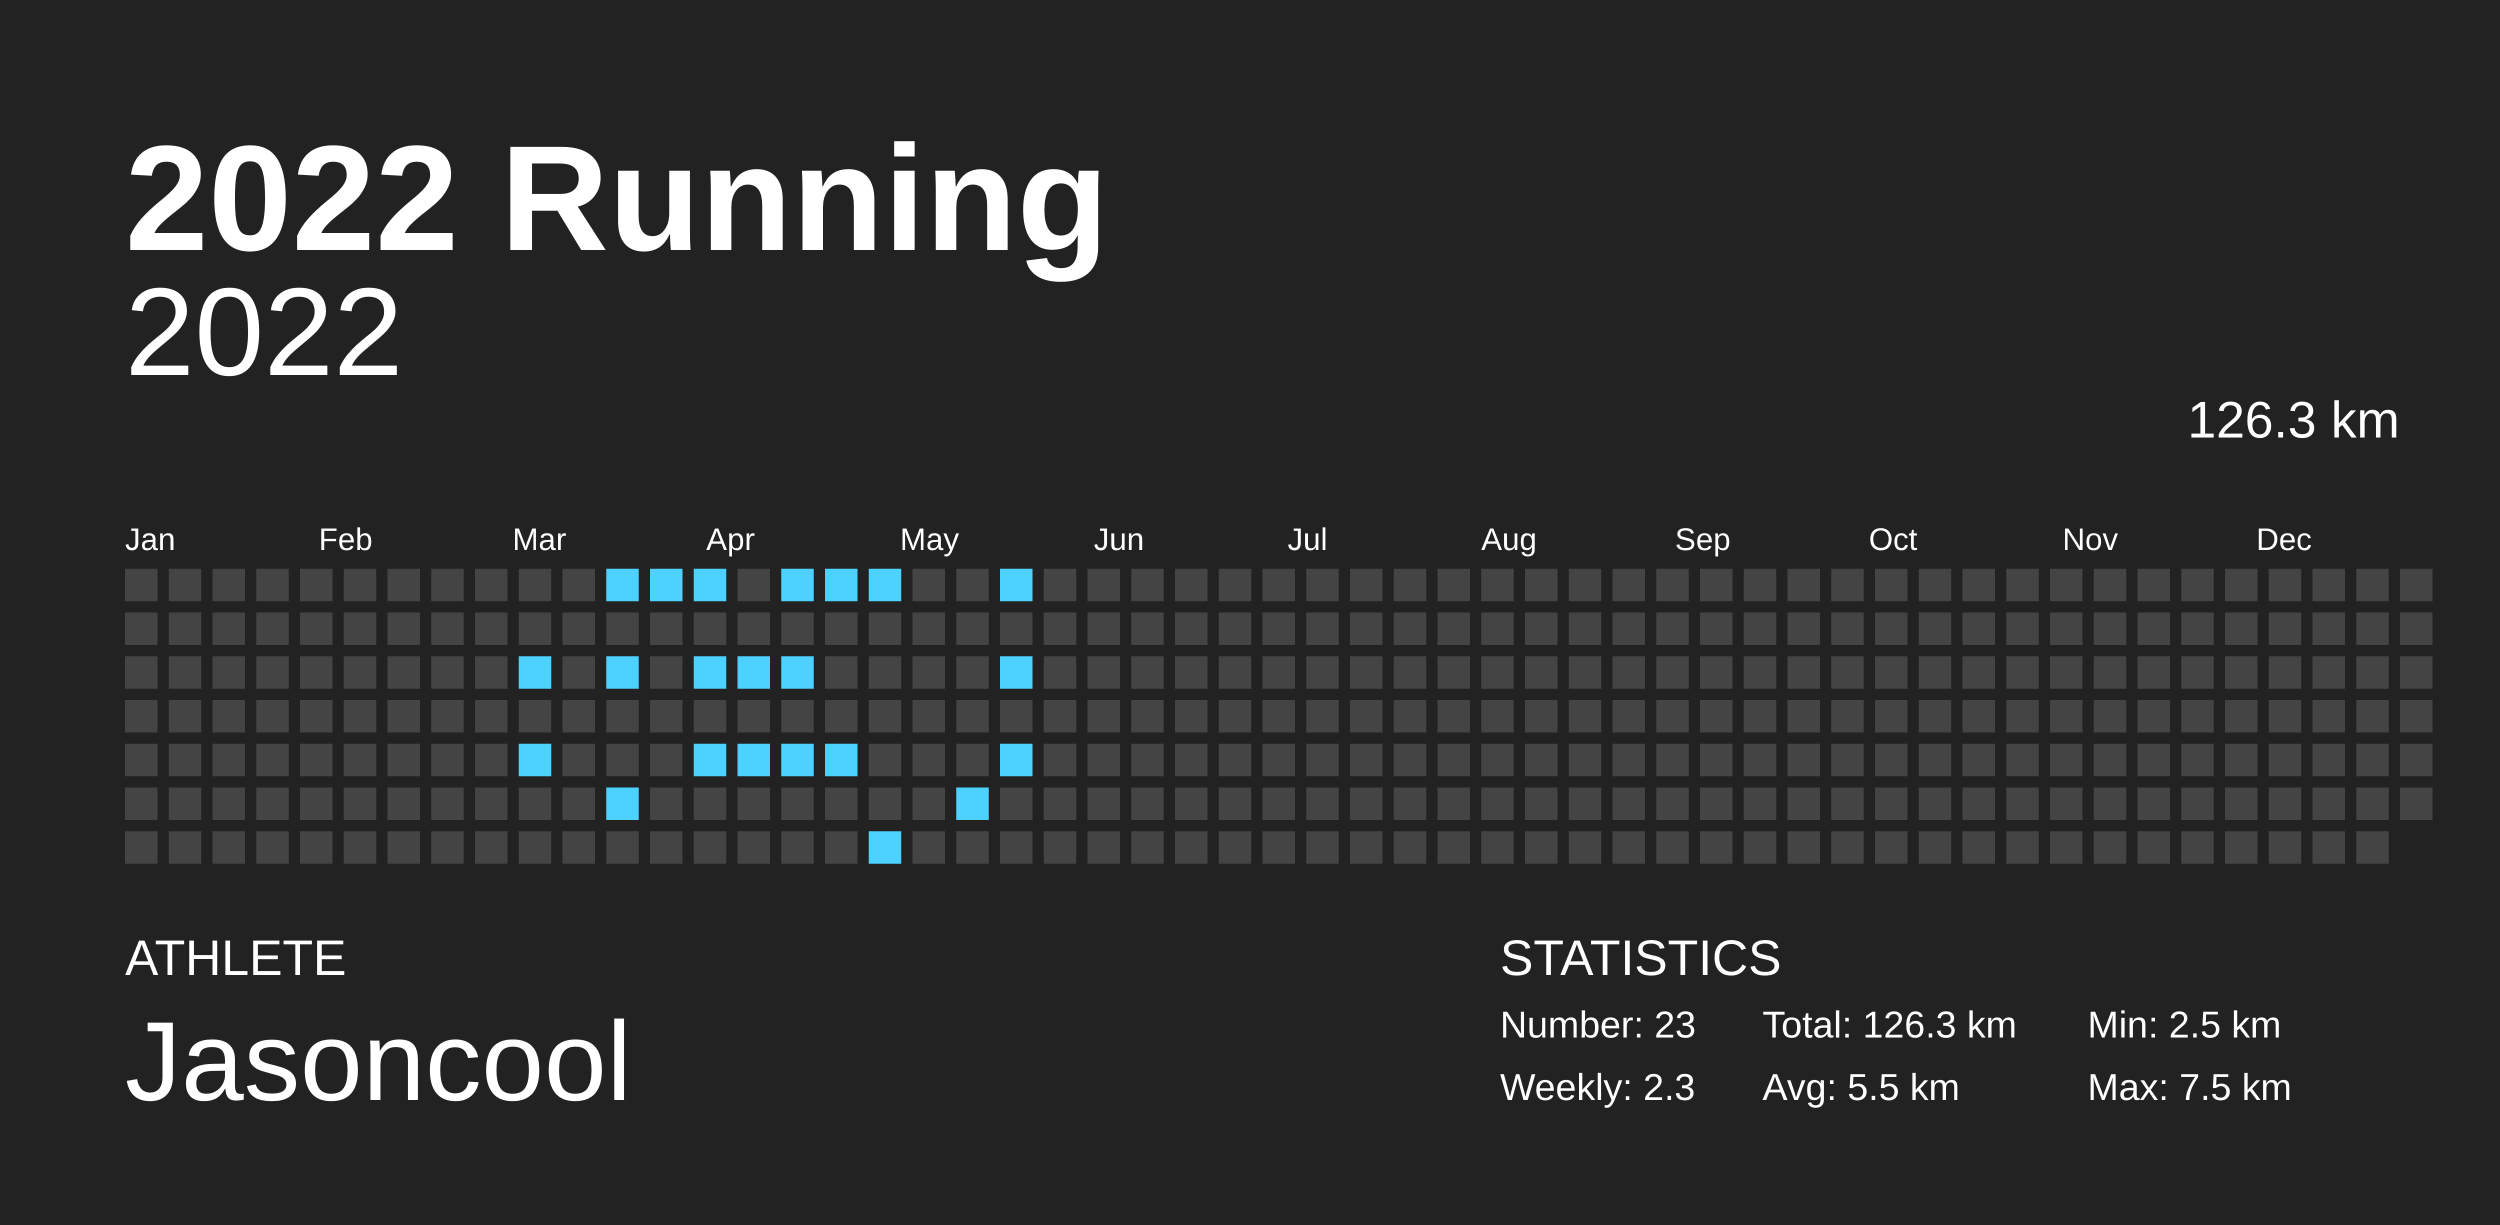
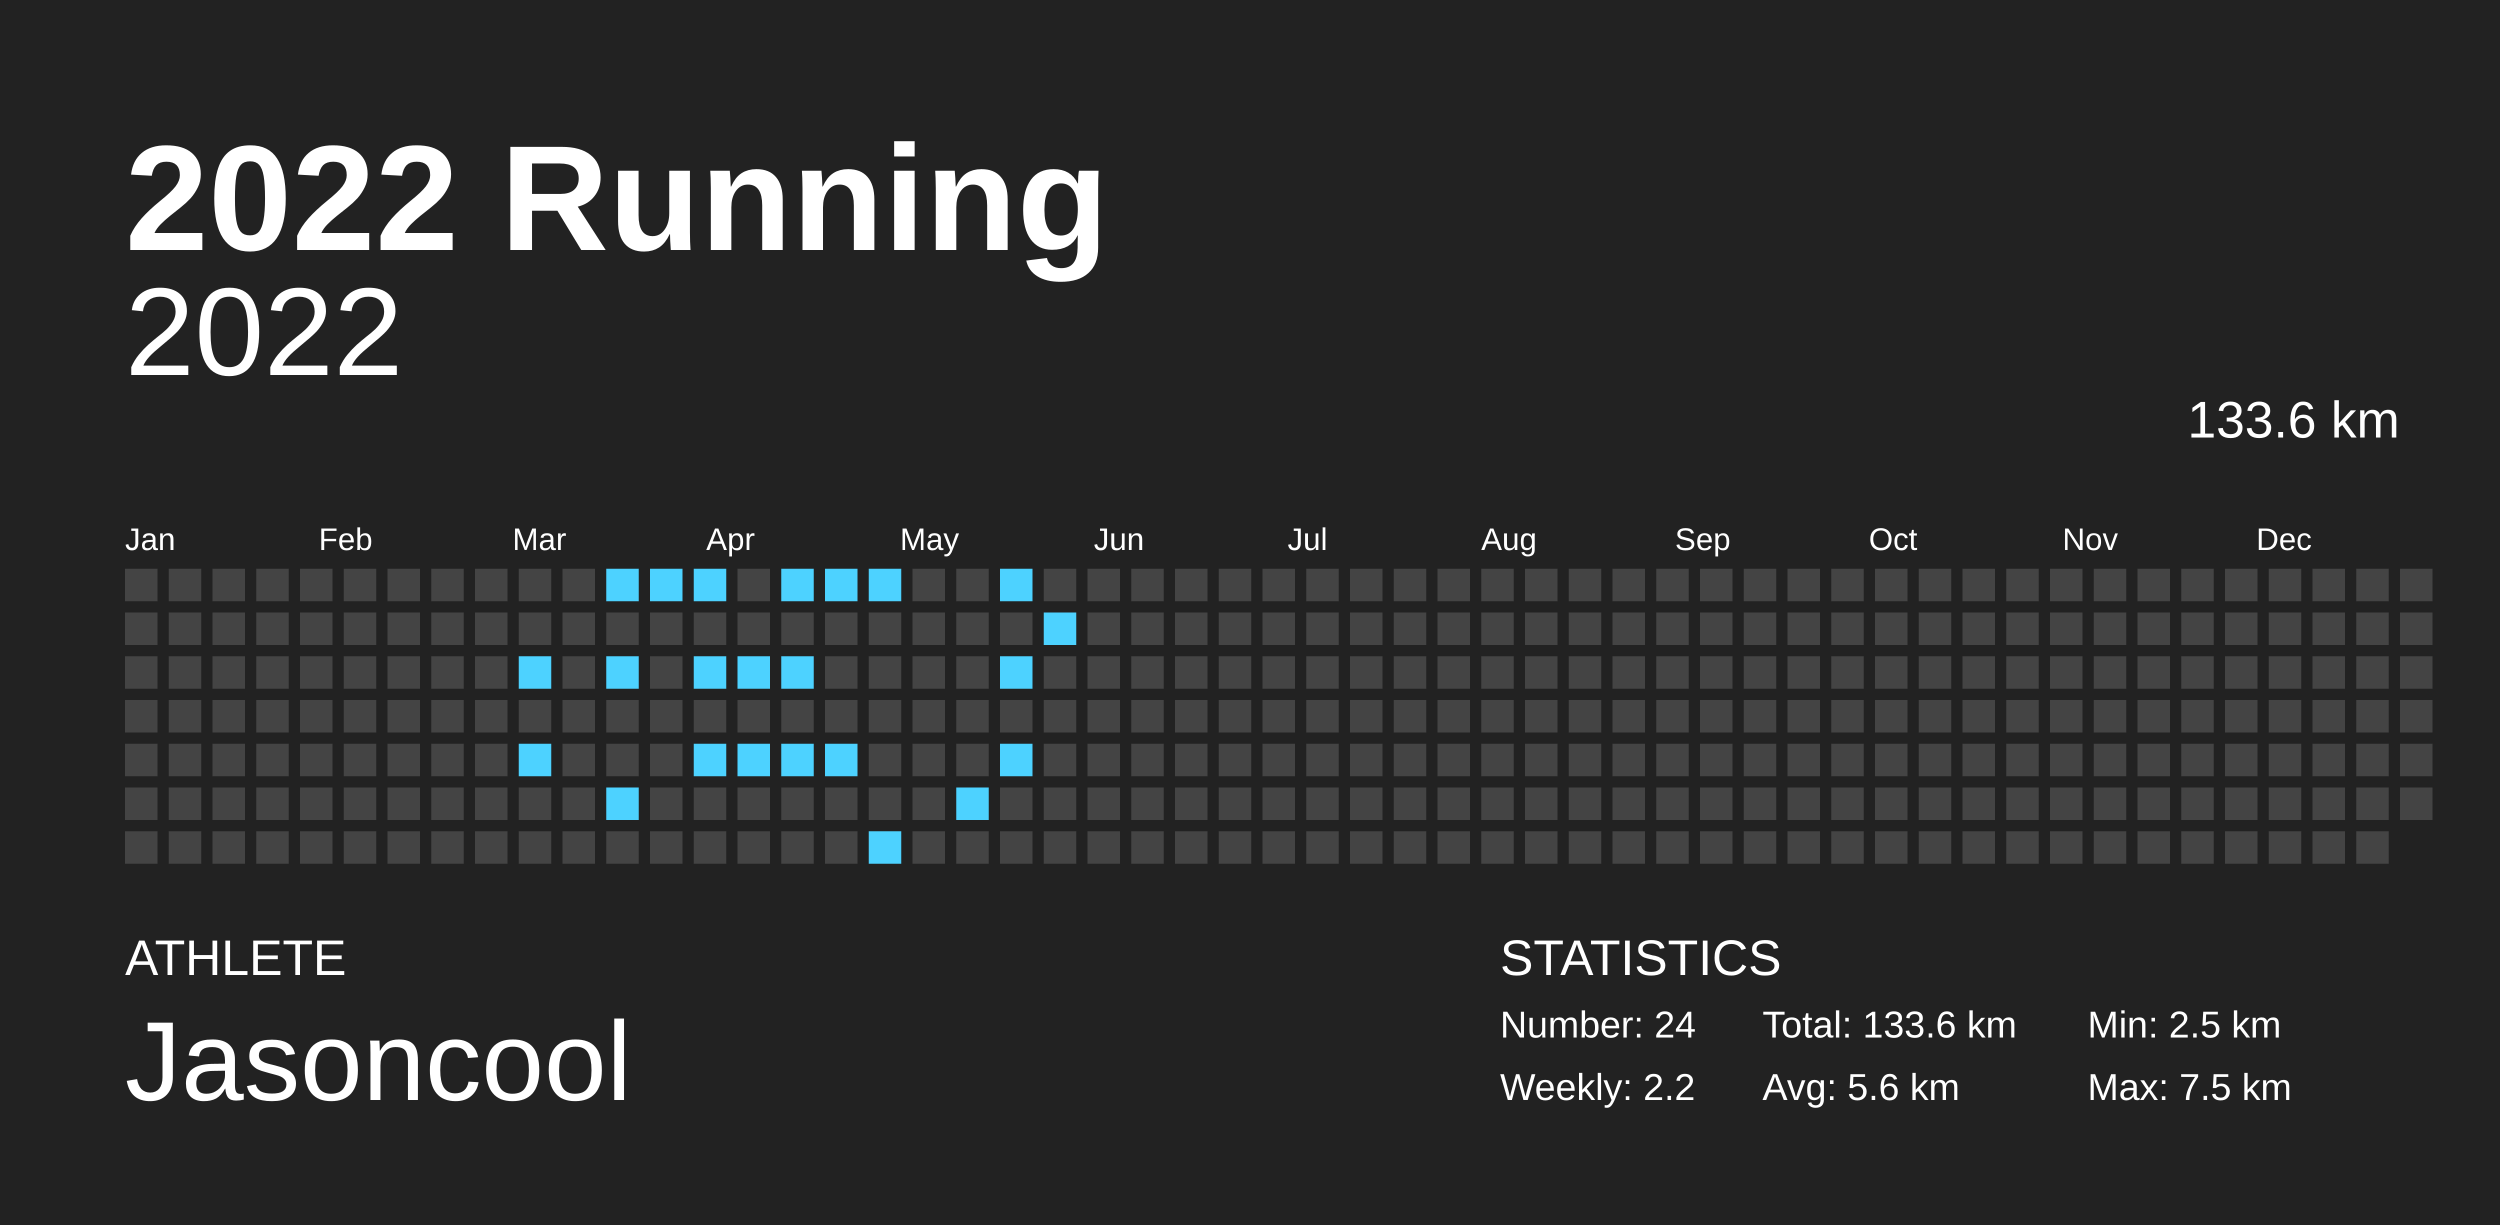
<svg xmlns="http://www.w3.org/2000/svg" baseProfile="full" height="98mm" version="1.1" viewBox="0,0,200,98" width="200mm">
  <defs />
  <rect fill="#222222" height="98" width="200" x="0" y="0" />
  <text fill="#FFFFFF" style="font-size:12px; font-family:Arial; font-weight:bold;" x="10" y="20">2022 Running</text>
  <text fill="#FFFFFF" style="font-size:4px; font-family:Arial" x="10" y="78">ATHLETE</text>
  <text fill="#FFFFFF" style="font-size:9px; font-family:Arial" x="10" y="88">Jasoncool</text>
  <text fill="#FFFFFF" style="font-size:4px; font-family:Arial" x="120" y="78">STATISTICS</text>
-   <text fill="#FFFFFF" style="font-size:3px; font-family:Arial" x="120" y="83">Number: 23</text>
-   <text fill="#FFFFFF" style="font-size:3px; font-family:Arial" x="120" y="88">Weekly: 2.3</text>
-   <text fill="#FFFFFF" style="font-size:3px; font-family:Arial" x="141" y="83">Total: 126.3 km</text>
-   <text fill="#FFFFFF" style="font-size:3px; font-family:Arial" x="141" y="88">Avg: 5.5 km</text>
+   <text fill="#FFFFFF" style="font-size:3px; font-family:Arial" x="120" y="83">Number: 24</text>
+   <text fill="#FFFFFF" style="font-size:3px; font-family:Arial" x="120" y="88">Weekly: 2.2</text>
+   <text fill="#FFFFFF" style="font-size:3px; font-family:Arial" x="141" y="83">Total: 133.6 km</text>
+   <text fill="#FFFFFF" style="font-size:3px; font-family:Arial" x="141" y="88">Avg: 5.6 km</text>
  <text fill="#FFFFFF" style="font-size:3px; font-family:Arial" x="167" y="83">Min: 2.5 km</text>
  <text fill="#FFFFFF" style="font-size:3px; font-family:Arial" x="167" y="88">Max: 7.5 km</text>
  <text alignment-baseline="hanging" fill="#FFFFFF" style="font-size:10.0px; font-family:Arial;" x="10" y="30">2022</text>
-   <text alignment-baseline="hanging" fill="#FFFFFF" style="font-size:4.125px; font-family:Arial;" x="175" y="35">126.3 km</text>
+   <text alignment-baseline="hanging" fill="#FFFFFF" style="font-size:4.125px; font-family:Arial;" x="175" y="35">133.6 km</text>
  <text fill="#FFFFFF" style="font-size:2.5px; font-family:Arial" x="10.0" y="44">Jan</text>
  <text fill="#FFFFFF" style="font-size:2.5px; font-family:Arial" x="25.5" y="44">Feb</text>
  <text fill="#FFFFFF" style="font-size:2.5px; font-family:Arial" x="41.0" y="44">Mar</text>
  <text fill="#FFFFFF" style="font-size:2.5px; font-family:Arial" x="56.5" y="44">Apr</text>
  <text fill="#FFFFFF" style="font-size:2.5px; font-family:Arial" x="72.0" y="44">May</text>
  <text fill="#FFFFFF" style="font-size:2.5px; font-family:Arial" x="87.5" y="44">Jun</text>
  <text fill="#FFFFFF" style="font-size:2.5px; font-family:Arial" x="103.0" y="44">Jul</text>
  <text fill="#FFFFFF" style="font-size:2.5px; font-family:Arial" x="118.5" y="44">Aug</text>
  <text fill="#FFFFFF" style="font-size:2.5px; font-family:Arial" x="134.0" y="44">Sep</text>
  <text fill="#FFFFFF" style="font-size:2.5px; font-family:Arial" x="149.5" y="44">Oct</text>
  <text fill="#FFFFFF" style="font-size:2.5px; font-family:Arial" x="165.0" y="44">Nov</text>
  <text fill="#FFFFFF" style="font-size:2.5px; font-family:Arial" x="180.5" y="44">Dec</text>
  <rect fill="#444444" height="2.6" width="2.6" x="10.0" y="45.5" />
  <rect fill="#444444" height="2.6" width="2.6" x="10.0" y="49.0" />
  <rect fill="#444444" height="2.6" width="2.6" x="10.0" y="52.5" />
  <rect fill="#444444" height="2.6" width="2.6" x="10.0" y="56.0" />
  <rect fill="#444444" height="2.6" width="2.6" x="10.0" y="59.5" />
  <rect fill="#444444" height="2.6" width="2.6" x="10.0" y="63.0" />
  <rect fill="#444444" height="2.6" width="2.6" x="10.0" y="66.5" />
  <rect fill="#444444" height="2.6" width="2.6" x="13.5" y="45.5" />
  <rect fill="#444444" height="2.6" width="2.6" x="13.5" y="49.0" />
  <rect fill="#444444" height="2.6" width="2.6" x="13.5" y="52.5" />
  <rect fill="#444444" height="2.6" width="2.6" x="13.5" y="56.0" />
  <rect fill="#444444" height="2.6" width="2.6" x="13.5" y="59.5" />
  <rect fill="#444444" height="2.6" width="2.6" x="13.5" y="63.0" />
  <rect fill="#444444" height="2.6" width="2.6" x="13.5" y="66.5" />
  <rect fill="#444444" height="2.6" width="2.6" x="17.0" y="45.5" />
  <rect fill="#444444" height="2.6" width="2.6" x="17.0" y="49.0" />
  <rect fill="#444444" height="2.6" width="2.6" x="17.0" y="52.5" />
  <rect fill="#444444" height="2.6" width="2.6" x="17.0" y="56.0" />
  <rect fill="#444444" height="2.6" width="2.6" x="17.0" y="59.5" />
  <rect fill="#444444" height="2.6" width="2.6" x="17.0" y="63.0" />
  <rect fill="#444444" height="2.6" width="2.6" x="17.0" y="66.5" />
  <rect fill="#444444" height="2.6" width="2.6" x="20.5" y="45.5" />
  <rect fill="#444444" height="2.6" width="2.6" x="20.5" y="49.0" />
  <rect fill="#444444" height="2.6" width="2.6" x="20.5" y="52.5" />
  <rect fill="#444444" height="2.6" width="2.6" x="20.5" y="56.0" />
  <rect fill="#444444" height="2.6" width="2.6" x="20.5" y="59.5" />
  <rect fill="#444444" height="2.6" width="2.6" x="20.5" y="63.0" />
  <rect fill="#444444" height="2.6" width="2.6" x="20.5" y="66.5" />
  <rect fill="#444444" height="2.6" width="2.6" x="24.0" y="45.5" />
  <rect fill="#444444" height="2.6" width="2.6" x="24.0" y="49.0" />
  <rect fill="#444444" height="2.6" width="2.6" x="24.0" y="52.5" />
  <rect fill="#444444" height="2.6" width="2.6" x="24.0" y="56.0" />
  <rect fill="#444444" height="2.6" width="2.6" x="24.0" y="59.5" />
  <rect fill="#444444" height="2.6" width="2.6" x="24.0" y="63.0" />
  <rect fill="#444444" height="2.6" width="2.6" x="24.0" y="66.5" />
  <rect fill="#444444" height="2.6" width="2.6" x="27.5" y="45.5" />
  <rect fill="#444444" height="2.6" width="2.6" x="27.5" y="49.0" />
  <rect fill="#444444" height="2.6" width="2.6" x="27.5" y="52.5" />
  <rect fill="#444444" height="2.6" width="2.6" x="27.5" y="56.0" />
  <rect fill="#444444" height="2.6" width="2.6" x="27.5" y="59.5" />
  <rect fill="#444444" height="2.6" width="2.6" x="27.5" y="63.0" />
  <rect fill="#444444" height="2.6" width="2.6" x="27.5" y="66.5" />
  <rect fill="#444444" height="2.6" width="2.6" x="31.0" y="45.5" />
  <rect fill="#444444" height="2.6" width="2.6" x="31.0" y="49.0" />
  <rect fill="#444444" height="2.6" width="2.6" x="31.0" y="52.5" />
  <rect fill="#444444" height="2.6" width="2.6" x="31.0" y="56.0" />
  <rect fill="#444444" height="2.6" width="2.6" x="31.0" y="59.5" />
  <rect fill="#444444" height="2.6" width="2.6" x="31.0" y="63.0" />
  <rect fill="#444444" height="2.6" width="2.6" x="31.0" y="66.5" />
  <rect fill="#444444" height="2.6" width="2.6" x="34.5" y="45.5" />
  <rect fill="#444444" height="2.6" width="2.6" x="34.5" y="49.0" />
  <rect fill="#444444" height="2.6" width="2.6" x="34.5" y="52.5" />
  <rect fill="#444444" height="2.6" width="2.6" x="34.5" y="56.0" />
  <rect fill="#444444" height="2.6" width="2.6" x="34.5" y="59.5" />
  <rect fill="#444444" height="2.6" width="2.6" x="34.5" y="63.0" />
  <rect fill="#444444" height="2.6" width="2.6" x="34.5" y="66.5" />
  <rect fill="#444444" height="2.6" width="2.6" x="38.0" y="45.5" />
  <rect fill="#444444" height="2.6" width="2.6" x="38.0" y="49.0" />
  <rect fill="#444444" height="2.6" width="2.6" x="38.0" y="52.5" />
  <rect fill="#444444" height="2.6" width="2.6" x="38.0" y="56.0" />
  <rect fill="#444444" height="2.6" width="2.6" x="38.0" y="59.5" />
  <rect fill="#444444" height="2.6" width="2.6" x="38.0" y="63.0" />
  <rect fill="#444444" height="2.6" width="2.6" x="38.0" y="66.5" />
  <rect fill="#444444" height="2.6" width="2.6" x="41.5" y="45.5" />
  <rect fill="#444444" height="2.6" width="2.6" x="41.5" y="49.0" />
  <rect fill="#4dd2ff" height="2.6" width="2.6" x="41.5" y="52.5" />
  <rect fill="#444444" height="2.6" width="2.6" x="41.5" y="56.0" />
  <rect fill="#4dd2ff" height="2.6" width="2.6" x="41.5" y="59.5" />
  <rect fill="#444444" height="2.6" width="2.6" x="41.5" y="63.0" />
  <rect fill="#444444" height="2.6" width="2.6" x="41.5" y="66.5" />
  <rect fill="#444444" height="2.6" width="2.6" x="45.0" y="45.5" />
  <rect fill="#444444" height="2.6" width="2.6" x="45.0" y="49.0" />
  <rect fill="#444444" height="2.6" width="2.6" x="45.0" y="52.5" />
  <rect fill="#444444" height="2.6" width="2.6" x="45.0" y="56.0" />
  <rect fill="#444444" height="2.6" width="2.6" x="45.0" y="59.5" />
  <rect fill="#444444" height="2.6" width="2.6" x="45.0" y="63.0" />
  <rect fill="#444444" height="2.6" width="2.6" x="45.0" y="66.5" />
  <rect fill="#4dd2ff" height="2.6" width="2.6" x="48.5" y="45.5" />
  <rect fill="#444444" height="2.6" width="2.6" x="48.5" y="49.0" />
  <rect fill="#4dd2ff" height="2.6" width="2.6" x="48.5" y="52.5" />
  <rect fill="#444444" height="2.6" width="2.6" x="48.5" y="56.0" />
  <rect fill="#444444" height="2.6" width="2.6" x="48.5" y="59.5" />
  <rect fill="#4dd2ff" height="2.6" width="2.6" x="48.5" y="63.0" />
  <rect fill="#444444" height="2.6" width="2.6" x="48.5" y="66.5" />
  <rect fill="#4dd2ff" height="2.6" width="2.6" x="52.0" y="45.5" />
  <rect fill="#444444" height="2.6" width="2.6" x="52.0" y="49.0" />
  <rect fill="#444444" height="2.6" width="2.6" x="52.0" y="52.5" />
  <rect fill="#444444" height="2.6" width="2.6" x="52.0" y="56.0" />
  <rect fill="#444444" height="2.6" width="2.6" x="52.0" y="59.5" />
  <rect fill="#444444" height="2.6" width="2.6" x="52.0" y="63.0" />
  <rect fill="#444444" height="2.6" width="2.6" x="52.0" y="66.5" />
  <rect fill="#4dd2ff" height="2.6" width="2.6" x="55.5" y="45.5" />
  <rect fill="#444444" height="2.6" width="2.6" x="55.5" y="49.0" />
  <rect fill="#4dd2ff" height="2.6" width="2.6" x="55.5" y="52.5" />
  <rect fill="#444444" height="2.6" width="2.6" x="55.5" y="56.0" />
  <rect fill="#4dd2ff" height="2.6" width="2.6" x="55.5" y="59.5" />
  <rect fill="#444444" height="2.6" width="2.6" x="55.5" y="63.0" />
  <rect fill="#444444" height="2.6" width="2.6" x="55.5" y="66.5" />
  <rect fill="#444444" height="2.6" width="2.6" x="59.0" y="45.5" />
  <rect fill="#444444" height="2.6" width="2.6" x="59.0" y="49.0" />
  <rect fill="#4dd2ff" height="2.6" width="2.6" x="59.0" y="52.5" />
  <rect fill="#444444" height="2.6" width="2.6" x="59.0" y="56.0" />
  <rect fill="#4dd2ff" height="2.6" width="2.6" x="59.0" y="59.5" />
  <rect fill="#444444" height="2.6" width="2.6" x="59.0" y="63.0" />
  <rect fill="#444444" height="2.6" width="2.6" x="59.0" y="66.5" />
  <rect fill="#4dd2ff" height="2.6" width="2.6" x="62.5" y="45.5" />
  <rect fill="#444444" height="2.6" width="2.6" x="62.5" y="49.0" />
  <rect fill="#4dd2ff" height="2.6" width="2.6" x="62.5" y="52.5" />
  <rect fill="#444444" height="2.6" width="2.6" x="62.5" y="56.0" />
  <rect fill="#4dd2ff" height="2.6" width="2.6" x="62.5" y="59.5" />
  <rect fill="#444444" height="2.6" width="2.6" x="62.5" y="63.0" />
  <rect fill="#444444" height="2.6" width="2.6" x="62.5" y="66.5" />
  <rect fill="#4dd2ff" height="2.6" width="2.6" x="66.0" y="45.5" />
  <rect fill="#444444" height="2.6" width="2.6" x="66.0" y="49.0" />
  <rect fill="#444444" height="2.6" width="2.6" x="66.0" y="52.5" />
  <rect fill="#444444" height="2.6" width="2.6" x="66.0" y="56.0" />
  <rect fill="#4dd2ff" height="2.6" width="2.6" x="66.0" y="59.5" />
  <rect fill="#444444" height="2.6" width="2.6" x="66.0" y="63.0" />
  <rect fill="#444444" height="2.6" width="2.6" x="66.0" y="66.5" />
  <rect fill="#4dd2ff" height="2.6" width="2.6" x="69.5" y="45.5" />
  <rect fill="#444444" height="2.6" width="2.6" x="69.5" y="49.0" />
  <rect fill="#444444" height="2.6" width="2.6" x="69.5" y="52.5" />
  <rect fill="#444444" height="2.6" width="2.6" x="69.5" y="56.0" />
  <rect fill="#444444" height="2.6" width="2.6" x="69.5" y="59.5" />
  <rect fill="#444444" height="2.6" width="2.6" x="69.5" y="63.0" />
  <rect fill="#4dd2ff" height="2.6" width="2.6" x="69.5" y="66.5" />
  <rect fill="#444444" height="2.6" width="2.6" x="73.0" y="45.5" />
  <rect fill="#444444" height="2.6" width="2.6" x="73.0" y="49.0" />
  <rect fill="#444444" height="2.6" width="2.6" x="73.0" y="52.5" />
  <rect fill="#444444" height="2.6" width="2.6" x="73.0" y="56.0" />
  <rect fill="#444444" height="2.6" width="2.6" x="73.0" y="59.5" />
  <rect fill="#444444" height="2.6" width="2.6" x="73.0" y="63.0" />
  <rect fill="#444444" height="2.6" width="2.6" x="73.0" y="66.5" />
  <rect fill="#444444" height="2.6" width="2.6" x="76.5" y="45.5" />
  <rect fill="#444444" height="2.6" width="2.6" x="76.5" y="49.0" />
  <rect fill="#444444" height="2.6" width="2.6" x="76.5" y="52.5" />
  <rect fill="#444444" height="2.6" width="2.6" x="76.5" y="56.0" />
  <rect fill="#444444" height="2.6" width="2.6" x="76.5" y="59.5" />
  <rect fill="#4dd2ff" height="2.6" width="2.6" x="76.5" y="63.0" />
  <rect fill="#444444" height="2.6" width="2.6" x="76.5" y="66.5" />
  <rect fill="#4dd2ff" height="2.6" width="2.6" x="80.0" y="45.5" />
  <rect fill="#444444" height="2.6" width="2.6" x="80.0" y="49.0" />
  <rect fill="#4dd2ff" height="2.6" width="2.6" x="80.0" y="52.5" />
  <rect fill="#444444" height="2.6" width="2.6" x="80.0" y="56.0" />
  <rect fill="#4dd2ff" height="2.6" width="2.6" x="80.0" y="59.5" />
  <rect fill="#444444" height="2.6" width="2.6" x="80.0" y="63.0" />
  <rect fill="#444444" height="2.6" width="2.6" x="80.0" y="66.5" />
  <rect fill="#444444" height="2.6" width="2.6" x="83.5" y="45.5" />
-   <rect fill="#444444" height="2.6" width="2.6" x="83.5" y="49.0" />
+   <rect fill="#4dd2ff" height="2.6" width="2.6" x="83.5" y="49.0" />
  <rect fill="#444444" height="2.6" width="2.6" x="83.5" y="52.5" />
  <rect fill="#444444" height="2.6" width="2.6" x="83.5" y="56.0" />
  <rect fill="#444444" height="2.6" width="2.6" x="83.5" y="59.5" />
  <rect fill="#444444" height="2.6" width="2.6" x="83.5" y="63.0" />
  <rect fill="#444444" height="2.6" width="2.6" x="83.5" y="66.5" />
  <rect fill="#444444" height="2.6" width="2.6" x="87.0" y="45.5" />
  <rect fill="#444444" height="2.6" width="2.6" x="87.0" y="49.0" />
  <rect fill="#444444" height="2.6" width="2.6" x="87.0" y="52.5" />
  <rect fill="#444444" height="2.6" width="2.6" x="87.0" y="56.0" />
  <rect fill="#444444" height="2.6" width="2.6" x="87.0" y="59.5" />
  <rect fill="#444444" height="2.6" width="2.6" x="87.0" y="63.0" />
  <rect fill="#444444" height="2.6" width="2.6" x="87.0" y="66.5" />
  <rect fill="#444444" height="2.6" width="2.6" x="90.5" y="45.5" />
  <rect fill="#444444" height="2.6" width="2.6" x="90.5" y="49.0" />
  <rect fill="#444444" height="2.6" width="2.6" x="90.5" y="52.5" />
  <rect fill="#444444" height="2.6" width="2.6" x="90.5" y="56.0" />
  <rect fill="#444444" height="2.6" width="2.6" x="90.5" y="59.5" />
  <rect fill="#444444" height="2.6" width="2.6" x="90.5" y="63.0" />
  <rect fill="#444444" height="2.6" width="2.6" x="90.5" y="66.5" />
  <rect fill="#444444" height="2.6" width="2.6" x="94.0" y="45.5" />
  <rect fill="#444444" height="2.6" width="2.6" x="94.0" y="49.0" />
  <rect fill="#444444" height="2.6" width="2.6" x="94.0" y="52.5" />
  <rect fill="#444444" height="2.6" width="2.6" x="94.0" y="56.0" />
  <rect fill="#444444" height="2.6" width="2.6" x="94.0" y="59.5" />
  <rect fill="#444444" height="2.6" width="2.6" x="94.0" y="63.0" />
  <rect fill="#444444" height="2.6" width="2.6" x="94.0" y="66.5" />
  <rect fill="#444444" height="2.6" width="2.6" x="97.5" y="45.5" />
  <rect fill="#444444" height="2.6" width="2.6" x="97.5" y="49.0" />
  <rect fill="#444444" height="2.6" width="2.6" x="97.5" y="52.5" />
  <rect fill="#444444" height="2.6" width="2.6" x="97.5" y="56.0" />
  <rect fill="#444444" height="2.6" width="2.6" x="97.5" y="59.5" />
  <rect fill="#444444" height="2.6" width="2.6" x="97.5" y="63.0" />
  <rect fill="#444444" height="2.6" width="2.6" x="97.5" y="66.5" />
  <rect fill="#444444" height="2.6" width="2.6" x="101.0" y="45.5" />
  <rect fill="#444444" height="2.6" width="2.6" x="101.0" y="49.0" />
  <rect fill="#444444" height="2.6" width="2.6" x="101.0" y="52.5" />
  <rect fill="#444444" height="2.6" width="2.6" x="101.0" y="56.0" />
  <rect fill="#444444" height="2.6" width="2.6" x="101.0" y="59.5" />
  <rect fill="#444444" height="2.6" width="2.6" x="101.0" y="63.0" />
  <rect fill="#444444" height="2.6" width="2.6" x="101.0" y="66.5" />
  <rect fill="#444444" height="2.6" width="2.6" x="104.5" y="45.5" />
  <rect fill="#444444" height="2.6" width="2.6" x="104.5" y="49.0" />
  <rect fill="#444444" height="2.6" width="2.6" x="104.5" y="52.5" />
  <rect fill="#444444" height="2.6" width="2.6" x="104.5" y="56.0" />
  <rect fill="#444444" height="2.6" width="2.6" x="104.5" y="59.5" />
  <rect fill="#444444" height="2.6" width="2.6" x="104.5" y="63.0" />
  <rect fill="#444444" height="2.6" width="2.6" x="104.5" y="66.5" />
  <rect fill="#444444" height="2.6" width="2.6" x="108.0" y="45.5" />
  <rect fill="#444444" height="2.6" width="2.6" x="108.0" y="49.0" />
  <rect fill="#444444" height="2.6" width="2.6" x="108.0" y="52.5" />
  <rect fill="#444444" height="2.6" width="2.6" x="108.0" y="56.0" />
  <rect fill="#444444" height="2.6" width="2.6" x="108.0" y="59.5" />
  <rect fill="#444444" height="2.6" width="2.6" x="108.0" y="63.0" />
  <rect fill="#444444" height="2.6" width="2.6" x="108.0" y="66.5" />
  <rect fill="#444444" height="2.6" width="2.6" x="111.5" y="45.5" />
  <rect fill="#444444" height="2.6" width="2.6" x="111.5" y="49.0" />
  <rect fill="#444444" height="2.6" width="2.6" x="111.5" y="52.5" />
  <rect fill="#444444" height="2.6" width="2.6" x="111.5" y="56.0" />
  <rect fill="#444444" height="2.6" width="2.6" x="111.5" y="59.5" />
  <rect fill="#444444" height="2.6" width="2.6" x="111.5" y="63.0" />
  <rect fill="#444444" height="2.6" width="2.6" x="111.5" y="66.5" />
  <rect fill="#444444" height="2.6" width="2.6" x="115.0" y="45.5" />
  <rect fill="#444444" height="2.6" width="2.6" x="115.0" y="49.0" />
  <rect fill="#444444" height="2.6" width="2.6" x="115.0" y="52.5" />
  <rect fill="#444444" height="2.6" width="2.6" x="115.0" y="56.0" />
  <rect fill="#444444" height="2.6" width="2.6" x="115.0" y="59.5" />
  <rect fill="#444444" height="2.6" width="2.6" x="115.0" y="63.0" />
  <rect fill="#444444" height="2.6" width="2.6" x="115.0" y="66.5" />
  <rect fill="#444444" height="2.6" width="2.6" x="118.5" y="45.5" />
  <rect fill="#444444" height="2.6" width="2.6" x="118.5" y="49.0" />
  <rect fill="#444444" height="2.6" width="2.6" x="118.5" y="52.5" />
  <rect fill="#444444" height="2.6" width="2.6" x="118.5" y="56.0" />
  <rect fill="#444444" height="2.6" width="2.6" x="118.5" y="59.5" />
  <rect fill="#444444" height="2.6" width="2.6" x="118.5" y="63.0" />
  <rect fill="#444444" height="2.6" width="2.6" x="118.5" y="66.5" />
  <rect fill="#444444" height="2.6" width="2.6" x="122.0" y="45.5" />
  <rect fill="#444444" height="2.6" width="2.6" x="122.0" y="49.0" />
  <rect fill="#444444" height="2.6" width="2.6" x="122.0" y="52.5" />
  <rect fill="#444444" height="2.6" width="2.6" x="122.0" y="56.0" />
  <rect fill="#444444" height="2.6" width="2.6" x="122.0" y="59.5" />
  <rect fill="#444444" height="2.6" width="2.6" x="122.0" y="63.0" />
  <rect fill="#444444" height="2.6" width="2.6" x="122.0" y="66.5" />
  <rect fill="#444444" height="2.6" width="2.6" x="125.5" y="45.5" />
  <rect fill="#444444" height="2.6" width="2.6" x="125.5" y="49.0" />
  <rect fill="#444444" height="2.6" width="2.6" x="125.5" y="52.5" />
  <rect fill="#444444" height="2.6" width="2.6" x="125.5" y="56.0" />
  <rect fill="#444444" height="2.6" width="2.6" x="125.5" y="59.5" />
  <rect fill="#444444" height="2.6" width="2.6" x="125.5" y="63.0" />
  <rect fill="#444444" height="2.6" width="2.6" x="125.5" y="66.5" />
  <rect fill="#444444" height="2.6" width="2.6" x="129.0" y="45.5" />
  <rect fill="#444444" height="2.6" width="2.6" x="129.0" y="49.0" />
  <rect fill="#444444" height="2.6" width="2.6" x="129.0" y="52.5" />
  <rect fill="#444444" height="2.6" width="2.6" x="129.0" y="56.0" />
  <rect fill="#444444" height="2.6" width="2.6" x="129.0" y="59.5" />
  <rect fill="#444444" height="2.6" width="2.6" x="129.0" y="63.0" />
  <rect fill="#444444" height="2.6" width="2.6" x="129.0" y="66.5" />
  <rect fill="#444444" height="2.6" width="2.6" x="132.5" y="45.5" />
  <rect fill="#444444" height="2.6" width="2.6" x="132.5" y="49.0" />
  <rect fill="#444444" height="2.6" width="2.6" x="132.5" y="52.5" />
  <rect fill="#444444" height="2.6" width="2.6" x="132.5" y="56.0" />
  <rect fill="#444444" height="2.6" width="2.6" x="132.5" y="59.5" />
  <rect fill="#444444" height="2.6" width="2.6" x="132.5" y="63.0" />
  <rect fill="#444444" height="2.6" width="2.6" x="132.5" y="66.5" />
  <rect fill="#444444" height="2.6" width="2.6" x="136.0" y="45.5" />
  <rect fill="#444444" height="2.6" width="2.6" x="136.0" y="49.0" />
  <rect fill="#444444" height="2.6" width="2.6" x="136.0" y="52.5" />
  <rect fill="#444444" height="2.6" width="2.6" x="136.0" y="56.0" />
  <rect fill="#444444" height="2.6" width="2.6" x="136.0" y="59.5" />
  <rect fill="#444444" height="2.6" width="2.6" x="136.0" y="63.0" />
  <rect fill="#444444" height="2.6" width="2.6" x="136.0" y="66.5" />
  <rect fill="#444444" height="2.6" width="2.6" x="139.5" y="45.5" />
  <rect fill="#444444" height="2.6" width="2.6" x="139.5" y="49.0" />
  <rect fill="#444444" height="2.6" width="2.6" x="139.5" y="52.5" />
  <rect fill="#444444" height="2.6" width="2.6" x="139.5" y="56.0" />
  <rect fill="#444444" height="2.6" width="2.6" x="139.5" y="59.5" />
  <rect fill="#444444" height="2.6" width="2.6" x="139.5" y="63.0" />
  <rect fill="#444444" height="2.6" width="2.6" x="139.5" y="66.5" />
  <rect fill="#444444" height="2.6" width="2.6" x="143.0" y="45.5" />
  <rect fill="#444444" height="2.6" width="2.6" x="143.0" y="49.0" />
  <rect fill="#444444" height="2.6" width="2.6" x="143.0" y="52.5" />
  <rect fill="#444444" height="2.6" width="2.6" x="143.0" y="56.0" />
  <rect fill="#444444" height="2.6" width="2.6" x="143.0" y="59.5" />
  <rect fill="#444444" height="2.6" width="2.6" x="143.0" y="63.0" />
  <rect fill="#444444" height="2.6" width="2.6" x="143.0" y="66.5" />
  <rect fill="#444444" height="2.6" width="2.6" x="146.5" y="45.5" />
  <rect fill="#444444" height="2.6" width="2.6" x="146.5" y="49.0" />
  <rect fill="#444444" height="2.6" width="2.6" x="146.5" y="52.5" />
  <rect fill="#444444" height="2.6" width="2.6" x="146.5" y="56.0" />
  <rect fill="#444444" height="2.6" width="2.6" x="146.5" y="59.5" />
  <rect fill="#444444" height="2.6" width="2.6" x="146.5" y="63.0" />
  <rect fill="#444444" height="2.6" width="2.6" x="146.5" y="66.5" />
  <rect fill="#444444" height="2.6" width="2.6" x="150.0" y="45.5" />
  <rect fill="#444444" height="2.6" width="2.6" x="150.0" y="49.0" />
  <rect fill="#444444" height="2.6" width="2.6" x="150.0" y="52.5" />
  <rect fill="#444444" height="2.6" width="2.6" x="150.0" y="56.0" />
  <rect fill="#444444" height="2.6" width="2.6" x="150.0" y="59.5" />
  <rect fill="#444444" height="2.6" width="2.6" x="150.0" y="63.0" />
  <rect fill="#444444" height="2.6" width="2.6" x="150.0" y="66.5" />
  <rect fill="#444444" height="2.6" width="2.6" x="153.5" y="45.5" />
  <rect fill="#444444" height="2.6" width="2.6" x="153.5" y="49.0" />
  <rect fill="#444444" height="2.6" width="2.6" x="153.5" y="52.5" />
  <rect fill="#444444" height="2.6" width="2.6" x="153.5" y="56.0" />
  <rect fill="#444444" height="2.6" width="2.6" x="153.5" y="59.5" />
  <rect fill="#444444" height="2.6" width="2.6" x="153.5" y="63.0" />
  <rect fill="#444444" height="2.6" width="2.6" x="153.5" y="66.5" />
  <rect fill="#444444" height="2.6" width="2.6" x="157.0" y="45.5" />
  <rect fill="#444444" height="2.6" width="2.6" x="157.0" y="49.0" />
  <rect fill="#444444" height="2.6" width="2.6" x="157.0" y="52.5" />
  <rect fill="#444444" height="2.6" width="2.6" x="157.0" y="56.0" />
  <rect fill="#444444" height="2.6" width="2.6" x="157.0" y="59.5" />
  <rect fill="#444444" height="2.6" width="2.6" x="157.0" y="63.0" />
  <rect fill="#444444" height="2.6" width="2.6" x="157.0" y="66.5" />
  <rect fill="#444444" height="2.6" width="2.6" x="160.5" y="45.5" />
  <rect fill="#444444" height="2.6" width="2.6" x="160.5" y="49.0" />
  <rect fill="#444444" height="2.6" width="2.6" x="160.5" y="52.5" />
  <rect fill="#444444" height="2.6" width="2.6" x="160.5" y="56.0" />
  <rect fill="#444444" height="2.6" width="2.6" x="160.5" y="59.5" />
  <rect fill="#444444" height="2.6" width="2.6" x="160.5" y="63.0" />
  <rect fill="#444444" height="2.6" width="2.6" x="160.5" y="66.5" />
  <rect fill="#444444" height="2.6" width="2.6" x="164.0" y="45.5" />
  <rect fill="#444444" height="2.6" width="2.6" x="164.0" y="49.0" />
  <rect fill="#444444" height="2.6" width="2.6" x="164.0" y="52.5" />
  <rect fill="#444444" height="2.6" width="2.6" x="164.0" y="56.0" />
  <rect fill="#444444" height="2.6" width="2.6" x="164.0" y="59.5" />
  <rect fill="#444444" height="2.6" width="2.6" x="164.0" y="63.0" />
  <rect fill="#444444" height="2.6" width="2.6" x="164.0" y="66.5" />
  <rect fill="#444444" height="2.6" width="2.6" x="167.5" y="45.5" />
  <rect fill="#444444" height="2.6" width="2.6" x="167.5" y="49.0" />
  <rect fill="#444444" height="2.6" width="2.6" x="167.5" y="52.5" />
  <rect fill="#444444" height="2.6" width="2.6" x="167.5" y="56.0" />
  <rect fill="#444444" height="2.6" width="2.6" x="167.5" y="59.5" />
  <rect fill="#444444" height="2.6" width="2.6" x="167.5" y="63.0" />
  <rect fill="#444444" height="2.6" width="2.6" x="167.5" y="66.5" />
  <rect fill="#444444" height="2.6" width="2.6" x="171.0" y="45.5" />
  <rect fill="#444444" height="2.6" width="2.6" x="171.0" y="49.0" />
  <rect fill="#444444" height="2.6" width="2.6" x="171.0" y="52.5" />
  <rect fill="#444444" height="2.6" width="2.6" x="171.0" y="56.0" />
  <rect fill="#444444" height="2.6" width="2.6" x="171.0" y="59.5" />
  <rect fill="#444444" height="2.6" width="2.6" x="171.0" y="63.0" />
  <rect fill="#444444" height="2.6" width="2.6" x="171.0" y="66.5" />
  <rect fill="#444444" height="2.6" width="2.6" x="174.5" y="45.5" />
  <rect fill="#444444" height="2.6" width="2.6" x="174.5" y="49.0" />
  <rect fill="#444444" height="2.6" width="2.6" x="174.5" y="52.5" />
  <rect fill="#444444" height="2.6" width="2.6" x="174.5" y="56.0" />
  <rect fill="#444444" height="2.6" width="2.6" x="174.5" y="59.5" />
  <rect fill="#444444" height="2.6" width="2.6" x="174.5" y="63.0" />
  <rect fill="#444444" height="2.6" width="2.6" x="174.5" y="66.5" />
  <rect fill="#444444" height="2.6" width="2.6" x="178.0" y="45.5" />
  <rect fill="#444444" height="2.6" width="2.6" x="178.0" y="49.0" />
  <rect fill="#444444" height="2.6" width="2.6" x="178.0" y="52.5" />
  <rect fill="#444444" height="2.6" width="2.6" x="178.0" y="56.0" />
  <rect fill="#444444" height="2.6" width="2.6" x="178.0" y="59.5" />
  <rect fill="#444444" height="2.6" width="2.6" x="178.0" y="63.0" />
  <rect fill="#444444" height="2.6" width="2.6" x="178.0" y="66.5" />
  <rect fill="#444444" height="2.6" width="2.6" x="181.5" y="45.5" />
  <rect fill="#444444" height="2.6" width="2.6" x="181.5" y="49.0" />
  <rect fill="#444444" height="2.6" width="2.6" x="181.5" y="52.5" />
  <rect fill="#444444" height="2.6" width="2.6" x="181.5" y="56.0" />
  <rect fill="#444444" height="2.6" width="2.6" x="181.5" y="59.5" />
  <rect fill="#444444" height="2.6" width="2.6" x="181.5" y="63.0" />
  <rect fill="#444444" height="2.6" width="2.6" x="181.5" y="66.5" />
  <rect fill="#444444" height="2.6" width="2.6" x="185.0" y="45.5" />
  <rect fill="#444444" height="2.6" width="2.6" x="185.0" y="49.0" />
  <rect fill="#444444" height="2.6" width="2.6" x="185.0" y="52.5" />
  <rect fill="#444444" height="2.6" width="2.6" x="185.0" y="56.0" />
  <rect fill="#444444" height="2.6" width="2.6" x="185.0" y="59.5" />
  <rect fill="#444444" height="2.6" width="2.6" x="185.0" y="63.0" />
  <rect fill="#444444" height="2.6" width="2.6" x="185.0" y="66.5" />
  <rect fill="#444444" height="2.6" width="2.6" x="188.5" y="45.5" />
  <rect fill="#444444" height="2.6" width="2.6" x="188.5" y="49.0" />
  <rect fill="#444444" height="2.6" width="2.6" x="188.5" y="52.5" />
  <rect fill="#444444" height="2.6" width="2.6" x="188.5" y="56.0" />
  <rect fill="#444444" height="2.6" width="2.6" x="188.5" y="59.5" />
  <rect fill="#444444" height="2.6" width="2.6" x="188.5" y="63.0" />
  <rect fill="#444444" height="2.6" width="2.6" x="188.5" y="66.5" />
  <rect fill="#444444" height="2.6" width="2.6" x="192.0" y="45.5" />
  <rect fill="#444444" height="2.6" width="2.6" x="192.0" y="49.0" />
  <rect fill="#444444" height="2.6" width="2.6" x="192.0" y="52.5" />
  <rect fill="#444444" height="2.6" width="2.6" x="192.0" y="56.0" />
  <rect fill="#444444" height="2.6" width="2.6" x="192.0" y="59.5" />
  <rect fill="#444444" height="2.6" width="2.6" x="192.0" y="63.0" />
</svg>
